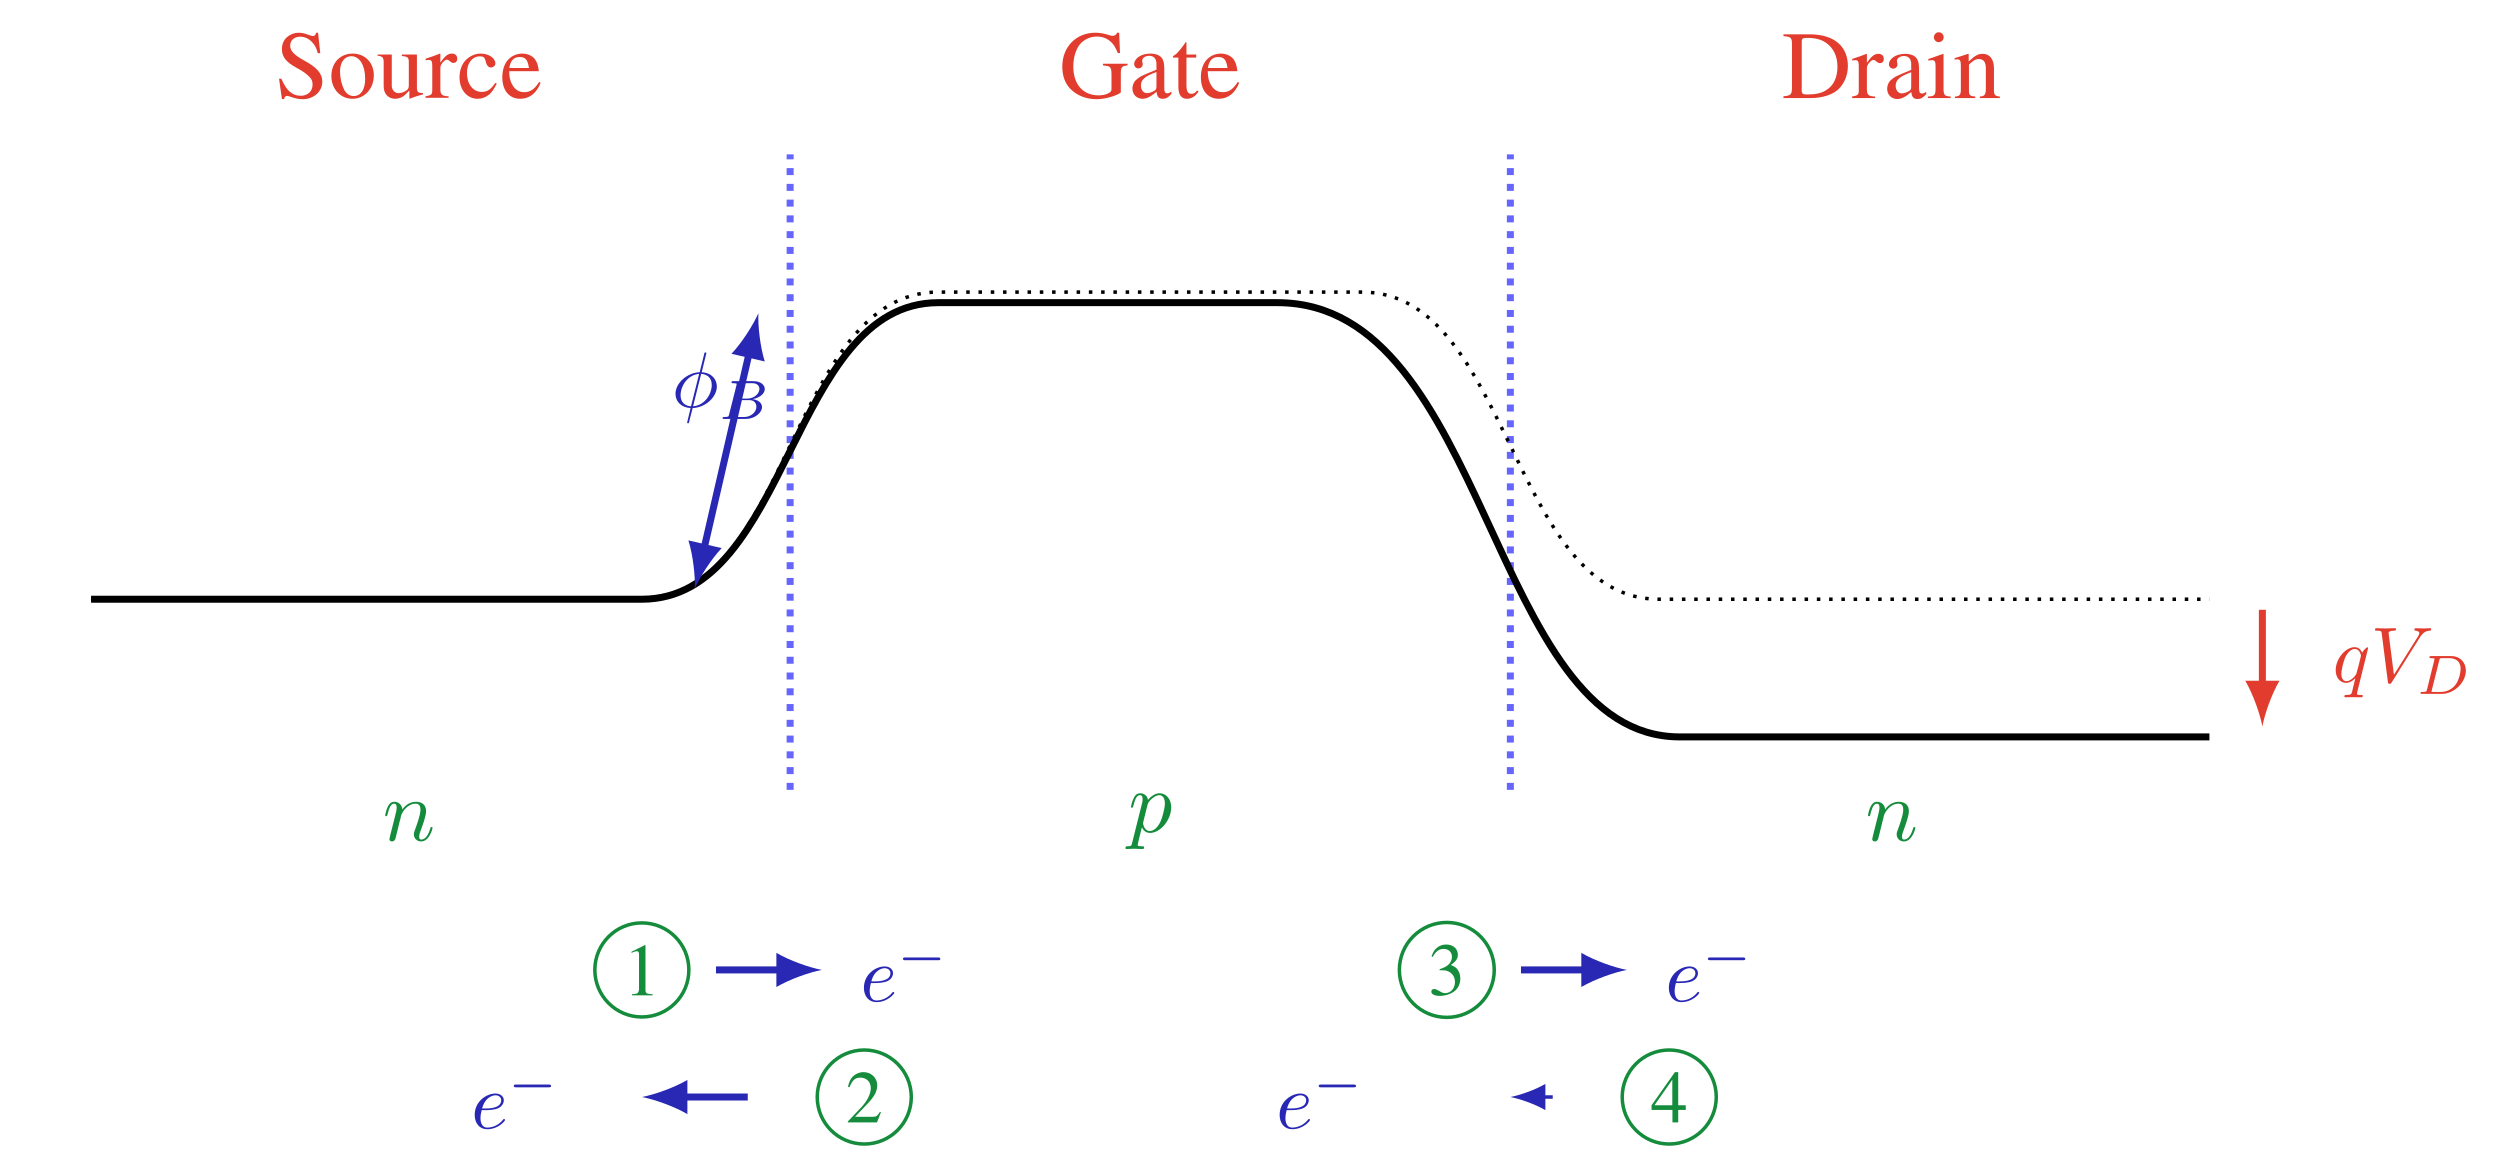
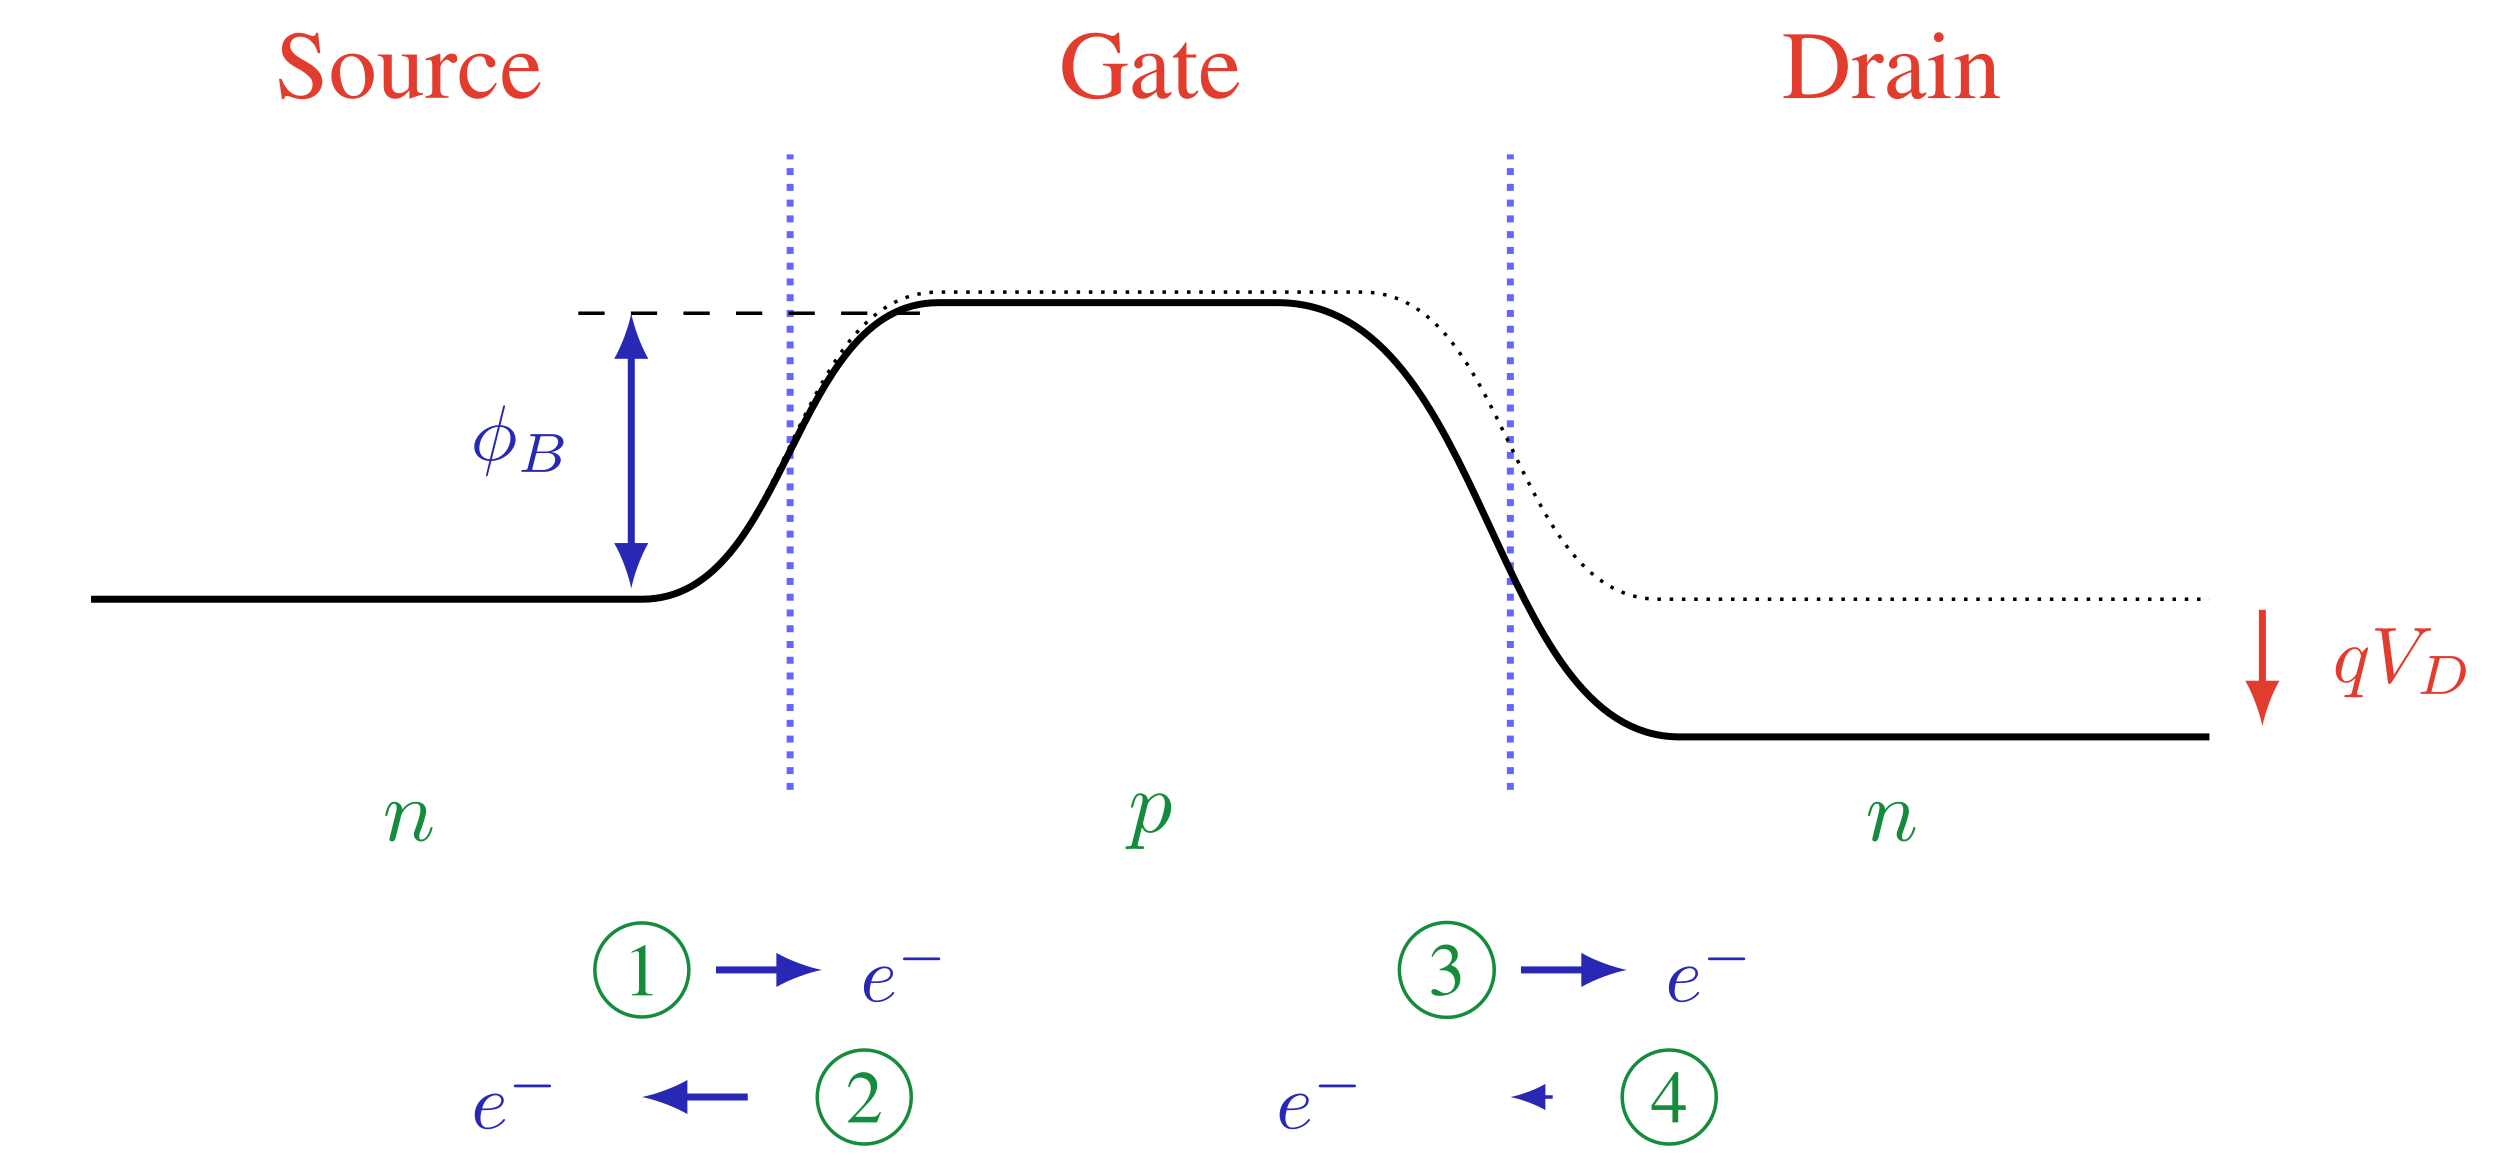
<svg xmlns="http://www.w3.org/2000/svg" xmlns:xlink="http://www.w3.org/1999/xlink" width="284.365pt" height="131.34pt" viewBox="0 0 284.365 131.34">
  <defs>
    <g>
      <g id="glyph-0-0">
        <path d="M 4.047 -3.859 C 4.047 -3.906 4.031 -3.953 3.969 -3.953 C 3.859 -3.953 3.5 -3.594 3.359 -3.344 C 3.156 -3.828 2.812 -3.969 2.516 -3.969 C 1.469 -3.969 0.359 -2.641 0.359 -1.344 C 0.359 -0.453 0.891 0.094 1.547 0.094 C 1.922 0.094 2.281 -0.109 2.594 -0.438 C 2.516 -0.125 2.219 1.078 2.203 1.172 C 2.125 1.422 2.047 1.453 1.547 1.469 C 1.438 1.469 1.344 1.469 1.344 1.641 C 1.344 1.656 1.344 1.734 1.469 1.734 C 1.75 1.734 2.062 1.719 2.359 1.719 C 2.656 1.719 2.984 1.734 3.281 1.734 C 3.328 1.734 3.438 1.734 3.438 1.562 C 3.438 1.469 3.359 1.469 3.203 1.469 C 2.781 1.469 2.781 1.406 2.781 1.312 C 2.781 1.25 2.797 1.203 2.812 1.125 Z M 1.562 -0.094 C 1.031 -0.094 1 -0.797 1 -0.938 C 1 -1.375 1.25 -2.344 1.406 -2.719 C 1.688 -3.391 2.156 -3.766 2.516 -3.766 C 3.109 -3.766 3.234 -3.047 3.234 -2.984 C 3.234 -2.922 2.734 -0.953 2.703 -0.922 C 2.578 -0.672 2.078 -0.094 1.562 -0.094 Z M 1.562 -0.094 " />
      </g>
      <g id="glyph-0-1">
        <path d="M 5.625 -5.109 C 6.078 -5.797 6.453 -5.828 6.781 -5.844 C 6.891 -5.859 6.891 -6.016 6.891 -6.016 C 6.891 -6.094 6.859 -6.125 6.781 -6.125 C 6.547 -6.125 6.281 -6.094 6.047 -6.094 C 5.75 -6.094 5.438 -6.125 5.156 -6.125 C 5.109 -6.125 4.984 -6.125 4.984 -5.953 C 4.984 -5.859 5.062 -5.844 5.125 -5.844 C 5.375 -5.828 5.547 -5.734 5.547 -5.547 C 5.547 -5.422 5.406 -5.219 5.406 -5.203 L 2.656 -0.828 L 2.047 -5.578 C 2.047 -5.734 2.25 -5.844 2.656 -5.844 C 2.797 -5.844 2.891 -5.844 2.891 -6.031 C 2.891 -6.109 2.812 -6.125 2.766 -6.125 C 2.406 -6.125 2.016 -6.094 1.656 -6.094 C 1.484 -6.094 1.312 -6.109 1.156 -6.109 C 1 -6.109 0.828 -6.125 0.672 -6.125 C 0.609 -6.125 0.5 -6.125 0.5 -5.953 C 0.5 -5.844 0.578 -5.844 0.719 -5.844 C 1.234 -5.844 1.234 -5.766 1.266 -5.547 L 1.969 -0.016 C 2 0.172 2.031 0.203 2.156 0.203 C 2.297 0.203 2.328 0.156 2.406 0.031 Z M 5.625 -5.109 " />
      </g>
      <g id="glyph-0-2">
        <path d="M 3.922 -6.016 C 3.922 -6.031 3.953 -6.125 3.953 -6.141 C 3.953 -6.141 3.953 -6.219 3.844 -6.219 C 3.75 -6.219 3.734 -6.203 3.703 -6.047 L 3.188 -3.969 C 1.766 -3.922 0.438 -2.734 0.438 -1.516 C 0.438 -0.656 1.062 0.047 2.156 0.109 C 2.094 0.391 2.031 0.672 1.953 0.953 C 1.844 1.375 1.766 1.719 1.766 1.734 C 1.766 1.828 1.828 1.844 1.859 1.844 C 1.906 1.844 1.922 1.828 1.953 1.797 C 1.969 1.781 2.031 1.562 2.047 1.438 L 2.391 0.109 C 3.844 0.062 5.141 -1.141 5.141 -2.344 C 5.141 -3.062 4.656 -3.891 3.422 -3.969 Z M 2.203 -0.094 C 1.672 -0.109 1.016 -0.438 1.016 -1.328 C 1.016 -2.406 1.797 -3.656 3.125 -3.781 Z M 3.359 -3.781 C 4.047 -3.734 4.562 -3.328 4.562 -2.531 C 4.562 -1.484 3.781 -0.203 2.438 -0.094 Z M 3.359 -3.781 " />
      </g>
      <g id="glyph-0-3">
        <path d="M 1.672 -2.078 C 1.938 -2.078 2.594 -2.094 3.047 -2.281 C 3.672 -2.547 3.719 -3.078 3.719 -3.203 C 3.719 -3.594 3.375 -3.969 2.766 -3.969 C 1.766 -3.969 0.406 -3.094 0.406 -1.531 C 0.406 -0.609 0.938 0.094 1.828 0.094 C 3.109 0.094 3.859 -0.859 3.859 -0.953 C 3.859 -1.016 3.797 -1.078 3.75 -1.078 C 3.703 -1.078 3.688 -1.062 3.625 -0.984 C 2.922 -0.094 1.953 -0.094 1.844 -0.094 C 1.141 -0.094 1.062 -0.859 1.062 -1.141 C 1.062 -1.25 1.062 -1.531 1.203 -2.078 Z M 1.25 -2.266 C 1.609 -3.625 2.531 -3.766 2.766 -3.766 C 3.188 -3.766 3.422 -3.5 3.422 -3.203 C 3.422 -2.266 1.984 -2.266 1.625 -2.266 Z M 1.25 -2.266 " />
      </g>
      <g id="glyph-1-0">
        <path d="M 1.188 -0.484 C 1.141 -0.281 1.125 -0.219 0.641 -0.219 C 0.516 -0.219 0.453 -0.219 0.453 -0.094 C 0.453 0 0.516 0 0.641 0 L 2.875 0 C 4.266 0 5.609 -1.281 5.609 -2.656 C 5.609 -3.562 4.969 -4.297 3.953 -4.297 L 1.672 -4.297 C 1.531 -4.297 1.469 -4.297 1.469 -4.156 C 1.469 -4.062 1.531 -4.062 1.672 -4.062 C 1.766 -4.062 1.797 -4.062 1.906 -4.047 C 2.031 -4.031 2.047 -4.031 2.047 -3.969 C 2.047 -3.953 2.047 -3.922 2.016 -3.828 Z M 2.594 -3.844 C 2.641 -4.047 2.656 -4.062 2.922 -4.062 L 3.719 -4.062 C 4.422 -4.062 5.016 -3.719 5.016 -2.859 C 5.016 -2.719 4.953 -1.625 4.328 -0.906 C 4.078 -0.625 3.531 -0.219 2.766 -0.219 L 1.906 -0.219 C 1.719 -0.219 1.703 -0.234 1.703 -0.281 C 1.703 -0.297 1.703 -0.328 1.734 -0.422 Z M 2.594 -3.844 " />
      </g>
      <g id="glyph-1-1">
        <path d="M 1.188 -0.484 C 1.141 -0.281 1.125 -0.219 0.641 -0.219 C 0.531 -0.219 0.453 -0.219 0.453 -0.094 C 0.453 0 0.531 0 0.641 0 L 3.078 0 C 4.125 0 4.938 -0.719 4.938 -1.344 C 4.938 -1.797 4.531 -2.172 3.859 -2.25 C 4.625 -2.375 5.25 -2.859 5.25 -3.391 C 5.25 -3.875 4.781 -4.297 3.953 -4.297 L 1.672 -4.297 C 1.547 -4.297 1.469 -4.297 1.469 -4.156 C 1.469 -4.062 1.547 -4.062 1.672 -4.062 C 1.672 -4.062 1.797 -4.062 1.906 -4.047 C 2.047 -4.031 2.047 -4.031 2.047 -3.969 C 2.047 -3.953 2.047 -3.922 2.031 -3.828 Z M 2.203 -2.312 L 2.578 -3.844 C 2.625 -4.047 2.641 -4.062 2.906 -4.062 L 3.859 -4.062 C 4.5 -4.062 4.641 -3.641 4.641 -3.406 C 4.641 -2.891 4.062 -2.312 3.234 -2.312 Z M 1.891 -0.219 C 1.703 -0.219 1.703 -0.234 1.703 -0.281 C 1.703 -0.297 1.703 -0.328 1.719 -0.422 L 2.156 -2.141 L 3.484 -2.141 C 4.078 -2.141 4.297 -1.75 4.297 -1.391 C 4.297 -0.766 3.672 -0.219 2.906 -0.219 Z M 1.891 -0.219 " />
      </g>
      <g id="glyph-2-0">
        <path d="M 4.891 -7.406 L 4.672 -7.406 C 4.625 -7.156 4.5 -7.031 4.312 -7.031 C 4.203 -7.031 4.016 -7.078 3.828 -7.156 C 3.422 -7.312 3.016 -7.406 2.672 -7.406 C 2.203 -7.406 1.719 -7.219 1.359 -6.906 C 0.969 -6.562 0.781 -6.094 0.781 -5.531 C 0.781 -4.656 1.266 -4.047 2.484 -3.391 C 3.281 -2.984 3.844 -2.531 4.125 -2.109 C 4.219 -1.969 4.266 -1.734 4.266 -1.484 C 4.266 -0.75 3.719 -0.234 2.922 -0.234 C 1.953 -0.234 1.266 -0.844 0.719 -2.172 L 0.453 -2.172 L 0.781 0.141 L 1.031 0.141 C 1.047 -0.062 1.172 -0.219 1.344 -0.219 C 1.453 -0.219 1.641 -0.172 1.844 -0.094 C 2.266 0.062 2.703 0.156 3.141 0.156 C 4.406 0.156 5.375 -0.719 5.375 -1.844 C 5.375 -2.734 4.781 -3.453 3.328 -4.234 C 2.172 -4.859 1.719 -5.344 1.719 -5.938 C 1.719 -6.531 2.172 -6.953 2.859 -6.953 C 3.359 -6.953 3.812 -6.75 4.188 -6.359 C 4.531 -6 4.688 -5.719 4.859 -5.078 L 5.141 -5.078 Z M 4.891 -7.406 " />
      </g>
      <g id="glyph-2-1">
        <path d="M 2.734 -5.031 C 1.312 -5.031 0.312 -3.984 0.312 -2.469 C 0.312 -1 1.344 0.109 2.719 0.109 C 4.094 0.109 5.141 -1.047 5.141 -2.562 C 5.141 -4 4.141 -5.031 2.734 -5.031 Z M 2.594 -4.734 C 3.516 -4.734 4.156 -3.688 4.156 -2.172 C 4.156 -0.938 3.672 -0.203 2.844 -0.203 C 2.422 -0.203 2.016 -0.453 1.781 -0.891 C 1.484 -1.469 1.297 -2.234 1.297 -3.016 C 1.297 -4.047 1.812 -4.734 2.594 -4.734 Z M 2.594 -4.734 " />
      </g>
      <g id="glyph-2-2">
        <path d="M 5.25 -0.547 L 5.188 -0.547 C 4.688 -0.547 4.562 -0.672 4.562 -1.172 L 4.562 -4.922 L 2.844 -4.922 L 2.844 -4.75 C 3.516 -4.703 3.641 -4.594 3.641 -4.047 L 3.641 -1.484 C 3.641 -1.172 3.594 -1.016 3.438 -0.891 C 3.141 -0.656 2.797 -0.531 2.469 -0.531 C 2.047 -0.531 1.703 -0.891 1.703 -1.359 L 1.703 -4.922 L 0.094 -4.922 L 0.094 -4.781 C 0.625 -4.75 0.781 -4.578 0.781 -4.078 L 0.781 -1.312 C 0.781 -0.453 1.297 0.109 2.109 0.109 C 2.516 0.109 2.938 -0.062 3.234 -0.359 L 3.703 -0.828 L 3.703 0.078 L 3.75 0.094 C 4.297 -0.125 4.688 -0.234 5.25 -0.391 Z M 5.25 -0.547 " />
      </g>
      <g id="glyph-2-3">
        <path d="M 0.078 -4.266 C 0.234 -4.297 0.328 -4.312 0.453 -4.312 C 0.734 -4.312 0.828 -4.141 0.828 -3.656 L 0.828 -0.922 C 0.828 -0.375 0.75 -0.297 0.062 -0.172 L 0.062 0 L 2.688 0 L 2.688 -0.172 C 1.938 -0.203 1.75 -0.359 1.75 -0.984 L 1.75 -3.453 C 1.75 -3.797 2.219 -4.344 2.516 -4.344 C 2.578 -4.344 2.688 -4.297 2.797 -4.188 C 2.984 -4.031 3.094 -3.969 3.234 -3.969 C 3.5 -3.969 3.672 -4.156 3.672 -4.453 C 3.672 -4.812 3.438 -5.031 3.062 -5.031 C 2.609 -5.031 2.297 -4.781 1.75 -4.016 L 1.75 -5.016 L 1.703 -5.031 C 1.125 -4.797 0.719 -4.656 0.078 -4.453 Z M 0.078 -4.266 " />
      </g>
      <g id="glyph-2-4">
        <path d="M 4.359 -1.703 C 3.828 -0.938 3.438 -0.672 2.812 -0.672 C 1.812 -0.672 1.125 -1.562 1.125 -2.812 C 1.125 -3.938 1.719 -4.719 2.609 -4.719 C 3 -4.719 3.141 -4.594 3.25 -4.188 L 3.312 -3.953 C 3.406 -3.641 3.609 -3.453 3.828 -3.453 C 4.125 -3.453 4.359 -3.656 4.359 -3.906 C 4.359 -4.531 3.594 -5.031 2.672 -5.031 C 2.141 -5.031 1.578 -4.812 1.125 -4.422 C 0.578 -3.938 0.281 -3.203 0.281 -2.328 C 0.281 -0.906 1.141 0.109 2.359 0.109 C 2.844 0.109 3.281 -0.062 3.688 -0.406 C 3.969 -0.672 4.188 -0.969 4.516 -1.609 Z M 4.359 -1.703 " />
      </g>
      <g id="glyph-2-5">
        <path d="M 4.469 -1.797 C 3.938 -0.969 3.469 -0.641 2.766 -0.641 C 2.141 -0.641 1.672 -0.969 1.359 -1.594 C 1.156 -2 1.078 -2.359 1.062 -3.031 L 4.438 -3.031 C 4.344 -3.75 4.234 -4.062 3.969 -4.422 C 3.641 -4.812 3.125 -5.031 2.562 -5.031 C 2.016 -5.031 1.5 -4.844 1.078 -4.469 C 0.562 -4.016 0.281 -3.234 0.281 -2.344 C 0.281 -0.828 1.062 0.109 2.328 0.109 C 3.359 0.109 4.188 -0.531 4.641 -1.719 Z M 1.078 -3.391 C 1.203 -4.234 1.578 -4.641 2.25 -4.641 C 2.906 -4.641 3.172 -4.344 3.312 -3.391 Z M 1.078 -3.391 " />
      </g>
      <g id="glyph-2-6">
        <path d="M 7.766 -3.875 L 4.969 -3.875 L 4.969 -3.688 C 5.438 -3.641 5.578 -3.609 5.703 -3.531 C 5.875 -3.422 5.938 -3.172 5.938 -2.703 L 5.938 -0.938 C 5.938 -0.578 5.266 -0.281 4.484 -0.281 C 2.688 -0.281 1.594 -1.531 1.594 -3.578 C 1.594 -4.594 1.906 -5.594 2.391 -6.141 C 2.875 -6.672 3.547 -6.969 4.297 -6.969 C 4.906 -6.969 5.438 -6.766 5.875 -6.359 C 6.203 -6.062 6.375 -5.766 6.656 -5.094 L 6.906 -5.094 L 6.812 -7.406 L 6.578 -7.406 C 6.5 -7.203 6.312 -7.047 6.078 -7.047 C 5.969 -7.047 5.797 -7.078 5.594 -7.156 C 5.109 -7.312 4.594 -7.406 4.109 -7.406 C 1.922 -7.406 0.344 -5.797 0.344 -3.562 C 0.344 -2.484 0.641 -1.672 1.266 -1.016 C 2 -0.266 3.047 0.156 4.25 0.156 C 5.188 0.156 6.562 -0.234 7 -0.609 L 7 -2.844 C 7 -3.484 7.125 -3.625 7.766 -3.688 Z M 7.766 -3.875 " />
      </g>
      <g id="glyph-2-7">
        <path d="M 4.844 -0.719 C 4.656 -0.562 4.531 -0.516 4.359 -0.516 C 4.109 -0.516 4.031 -0.672 4.031 -1.156 L 4.031 -3.281 C 4.031 -3.859 3.969 -4.172 3.812 -4.438 C 3.578 -4.828 3.094 -5.031 2.453 -5.031 C 1.422 -5.031 0.609 -4.5 0.609 -3.812 C 0.609 -3.562 0.828 -3.344 1.078 -3.344 C 1.344 -3.344 1.578 -3.562 1.578 -3.797 C 1.578 -3.844 1.562 -3.906 1.562 -3.969 C 1.531 -4.078 1.516 -4.156 1.516 -4.234 C 1.516 -4.531 1.875 -4.781 2.312 -4.781 C 2.844 -4.781 3.141 -4.453 3.141 -3.859 L 3.141 -3.203 C 1.453 -2.516 1.266 -2.438 0.797 -2.016 C 0.562 -1.797 0.406 -1.422 0.406 -1.062 C 0.406 -0.375 0.891 0.109 1.562 0.109 C 2.031 0.109 2.484 -0.125 3.156 -0.688 C 3.203 -0.125 3.406 0.109 3.859 0.109 C 4.234 0.109 4.453 -0.016 4.844 -0.438 Z M 3.141 -1.344 C 3.141 -1 3.094 -0.906 2.859 -0.781 C 2.594 -0.625 2.297 -0.531 2.062 -0.531 C 1.672 -0.531 1.375 -0.891 1.375 -1.375 L 1.375 -1.406 C 1.375 -2.062 1.812 -2.453 3.141 -2.938 Z M 3.141 -1.344 " />
      </g>
      <g id="glyph-2-8">
        <path d="M 2.797 -4.922 L 1.688 -4.922 L 1.688 -6.203 C 1.688 -6.312 1.672 -6.344 1.609 -6.344 C 1.531 -6.25 1.469 -6.141 1.391 -6.031 C 0.969 -5.438 0.5 -4.906 0.328 -4.859 C 0.203 -4.781 0.141 -4.703 0.141 -4.656 C 0.141 -4.625 0.156 -4.594 0.188 -4.578 L 0.766 -4.578 L 0.766 -1.281 C 0.766 -0.359 1.094 0.109 1.734 0.109 C 2.281 0.109 2.688 -0.156 3.062 -0.719 L 2.906 -0.844 C 2.688 -0.562 2.5 -0.453 2.25 -0.453 C 1.844 -0.453 1.688 -0.75 1.688 -1.453 L 1.688 -4.578 L 2.797 -4.578 Z M 2.797 -4.922 " />
      </g>
      <g id="glyph-2-9">
        <path d="M 1.141 -1.188 C 1.141 -0.406 1 -0.266 0.172 -0.203 L 0.172 0 L 3.281 0 C 4.562 0 5.703 -0.359 6.391 -0.969 C 7.094 -1.625 7.5 -2.594 7.5 -3.656 C 7.5 -4.641 7.172 -5.5 6.578 -6.094 C 5.828 -6.859 4.641 -7.25 3.125 -7.25 L 0.172 -7.25 L 0.172 -7.047 C 1.047 -6.969 1.141 -6.875 1.141 -6.062 Z M 2.25 -6.422 C 2.25 -6.766 2.375 -6.844 2.828 -6.844 C 3.766 -6.844 4.484 -6.672 5 -6.297 C 5.859 -5.703 6.312 -4.766 6.312 -3.578 C 6.312 -2.297 5.859 -1.375 4.969 -0.859 C 4.422 -0.531 3.781 -0.406 2.828 -0.406 C 2.391 -0.406 2.25 -0.5 2.25 -0.859 Z M 2.25 -6.422 " />
      </g>
      <g id="glyph-2-10">
        <path d="M 1.922 -5.031 L 0.219 -4.438 L 0.219 -4.266 L 0.312 -4.281 C 0.438 -4.297 0.578 -4.312 0.672 -4.312 C 0.938 -4.312 1.047 -4.141 1.047 -3.656 L 1.047 -1.125 C 1.047 -0.328 0.938 -0.203 0.172 -0.172 L 0.172 0 L 2.766 0 L 2.766 -0.172 C 2.047 -0.219 1.953 -0.328 1.953 -1.125 L 1.953 -5 Z M 1.406 -7.484 C 1.109 -7.484 0.859 -7.234 0.859 -6.922 C 0.859 -6.609 1.094 -6.359 1.406 -6.359 C 1.719 -6.359 1.969 -6.609 1.969 -6.922 C 1.969 -7.234 1.719 -7.484 1.406 -7.484 Z M 1.406 -7.484 " />
      </g>
      <g id="glyph-2-11">
        <path d="M 0.172 -4.359 C 0.234 -4.391 0.344 -4.406 0.469 -4.406 C 0.781 -4.406 0.875 -4.234 0.875 -3.703 L 0.875 -0.984 C 0.875 -0.359 0.75 -0.203 0.203 -0.172 L 0.203 0 L 2.516 0 L 2.516 -0.172 C 1.953 -0.203 1.797 -0.344 1.797 -0.734 L 1.797 -3.812 C 2.328 -4.297 2.562 -4.438 2.922 -4.438 C 3.469 -4.438 3.719 -4.094 3.719 -3.375 L 3.719 -1.078 C 3.719 -0.391 3.578 -0.203 3.031 -0.172 L 3.031 0 L 5.312 0 L 5.312 -0.172 C 4.781 -0.219 4.641 -0.344 4.641 -0.891 L 4.641 -3.391 C 4.641 -4.422 4.156 -5.031 3.359 -5.031 C 2.844 -5.031 2.516 -4.859 1.766 -4.156 L 1.766 -5.016 L 1.688 -5.031 C 1.156 -4.844 0.781 -4.719 0.172 -4.547 Z M 0.172 -4.359 " />
      </g>
      <g id="glyph-3-0">
        <path d="M 0.875 -0.594 C 0.844 -0.438 0.781 -0.203 0.781 -0.156 C 0.781 0.016 0.922 0.109 1.078 0.109 C 1.203 0.109 1.375 0.031 1.453 -0.172 C 1.453 -0.188 1.578 -0.656 1.641 -0.906 L 1.859 -1.797 C 1.906 -2.031 1.969 -2.25 2.031 -2.469 C 2.062 -2.641 2.141 -2.938 2.156 -2.969 C 2.297 -3.281 2.828 -4.188 3.781 -4.188 C 4.234 -4.188 4.312 -3.812 4.312 -3.484 C 4.312 -2.875 3.828 -1.594 3.672 -1.172 C 3.578 -0.938 3.562 -0.812 3.562 -0.703 C 3.562 -0.234 3.922 0.109 4.391 0.109 C 5.328 0.109 5.688 -1.344 5.688 -1.422 C 5.688 -1.531 5.609 -1.531 5.578 -1.531 C 5.469 -1.531 5.469 -1.5 5.422 -1.344 C 5.219 -0.672 4.891 -0.109 4.406 -0.109 C 4.234 -0.109 4.172 -0.203 4.172 -0.438 C 4.172 -0.688 4.25 -0.922 4.344 -1.141 C 4.531 -1.672 4.953 -2.766 4.953 -3.344 C 4.953 -4 4.531 -4.406 3.812 -4.406 C 2.906 -4.406 2.422 -3.766 2.25 -3.531 C 2.203 -4.094 1.797 -4.406 1.328 -4.406 C 0.875 -4.406 0.688 -4.016 0.594 -3.844 C 0.422 -3.5 0.297 -2.906 0.297 -2.875 C 0.297 -2.766 0.391 -2.766 0.406 -2.766 C 0.516 -2.766 0.516 -2.781 0.578 -3 C 0.75 -3.703 0.953 -4.188 1.312 -4.188 C 1.5 -4.188 1.609 -4.062 1.609 -3.734 C 1.609 -3.516 1.578 -3.406 1.453 -2.891 Z M 0.875 -0.594 " />
      </g>
      <g id="glyph-3-1">
        <path d="M 0.453 1.219 C 0.375 1.562 0.344 1.625 -0.094 1.625 C -0.203 1.625 -0.312 1.625 -0.312 1.812 C -0.312 1.891 -0.266 1.938 -0.188 1.938 C 0.078 1.938 0.375 1.906 0.641 1.906 C 0.984 1.906 1.312 1.938 1.641 1.938 C 1.688 1.938 1.812 1.938 1.812 1.734 C 1.812 1.625 1.719 1.625 1.578 1.625 C 1.078 1.625 1.078 1.562 1.078 1.469 C 1.078 1.344 1.5 -0.281 1.562 -0.531 C 1.688 -0.234 1.969 0.109 2.484 0.109 C 3.641 0.109 4.891 -1.344 4.891 -2.812 C 4.891 -3.75 4.312 -4.406 3.562 -4.406 C 3.062 -4.406 2.578 -4.047 2.25 -3.656 C 2.156 -4.203 1.719 -4.406 1.359 -4.406 C 0.891 -4.406 0.703 -4.016 0.625 -3.844 C 0.438 -3.5 0.312 -2.906 0.312 -2.875 C 0.312 -2.766 0.406 -2.766 0.422 -2.766 C 0.531 -2.766 0.531 -2.781 0.594 -3 C 0.766 -3.703 0.969 -4.188 1.328 -4.188 C 1.5 -4.188 1.641 -4.109 1.641 -3.734 C 1.641 -3.5 1.609 -3.391 1.562 -3.219 Z M 2.203 -3.109 C 2.266 -3.375 2.547 -3.656 2.719 -3.812 C 3.078 -4.109 3.359 -4.188 3.531 -4.188 C 3.922 -4.188 4.172 -3.844 4.172 -3.25 C 4.172 -2.656 3.844 -1.516 3.656 -1.141 C 3.312 -0.438 2.844 -0.109 2.469 -0.109 C 1.812 -0.109 1.688 -0.938 1.688 -1 C 1.688 -1.016 1.688 -1.031 1.719 -1.156 Z M 2.203 -3.109 " />
      </g>
      <g id="glyph-4-0">
        <path d="M 2.469 -5.719 L 0.938 -4.953 L 0.938 -4.828 C 1.047 -4.875 1.141 -4.906 1.172 -4.922 C 1.328 -4.984 1.469 -5.016 1.547 -5.016 C 1.734 -5.016 1.797 -4.891 1.797 -4.625 L 1.797 -0.781 C 1.797 -0.516 1.734 -0.312 1.594 -0.234 C 1.469 -0.156 1.359 -0.141 1 -0.125 L 1 0 L 3.344 0 L 3.344 -0.125 C 2.672 -0.141 2.531 -0.219 2.531 -0.625 L 2.531 -5.703 Z M 2.469 -5.719 " />
      </g>
      <g id="glyph-4-1">
        <path d="M 4.016 -1.156 L 3.906 -1.203 C 3.594 -0.719 3.484 -0.641 3.109 -0.641 L 1.078 -0.641 L 2.5 -2.141 C 3.266 -2.922 3.594 -3.562 3.594 -4.219 C 3.594 -5.078 2.906 -5.719 2.031 -5.719 C 1.562 -5.719 1.125 -5.531 0.797 -5.203 C 0.531 -4.906 0.406 -4.641 0.266 -4.047 L 0.438 -4 C 0.781 -4.828 1.078 -5.094 1.672 -5.094 C 2.375 -5.094 2.859 -4.609 2.859 -3.906 C 2.859 -3.25 2.469 -2.453 1.766 -1.703 L 0.25 -0.109 L 0.25 0 L 3.562 0 Z M 4.016 -1.156 " />
      </g>
      <g id="glyph-4-2">
        <path d="M 1.297 -2.797 C 1.797 -2.797 1.984 -2.781 2.188 -2.703 C 2.719 -2.516 3.047 -2.031 3.047 -1.453 C 3.047 -0.734 2.562 -0.188 1.938 -0.188 C 1.703 -0.188 1.547 -0.25 1.234 -0.453 C 0.969 -0.594 0.828 -0.656 0.688 -0.656 C 0.484 -0.656 0.359 -0.547 0.359 -0.359 C 0.359 -0.062 0.734 0.125 1.328 0.125 C 1.969 0.125 2.641 -0.109 3.047 -0.453 C 3.438 -0.797 3.656 -1.281 3.656 -1.859 C 3.656 -2.281 3.516 -2.688 3.281 -2.953 C 3.109 -3.141 2.953 -3.234 2.578 -3.391 C 3.156 -3.797 3.375 -4.109 3.375 -4.562 C 3.375 -5.25 2.828 -5.719 2.047 -5.719 C 1.625 -5.719 1.25 -5.578 0.953 -5.312 C 0.688 -5.078 0.562 -4.859 0.375 -4.359 L 0.516 -4.312 C 0.859 -4.938 1.234 -5.219 1.766 -5.219 C 2.328 -5.219 2.703 -4.844 2.703 -4.312 C 2.703 -4 2.578 -3.703 2.359 -3.484 C 2.109 -3.234 1.875 -3.109 1.297 -2.906 Z M 1.297 -2.797 " />
      </g>
      <g id="glyph-4-3">
        <path d="M 4 -1.953 L 3.141 -1.953 L 3.141 -5.719 L 2.766 -5.719 L 0.109 -1.953 L 0.109 -1.422 L 2.484 -1.422 L 2.484 0 L 3.141 0 L 3.141 -1.422 L 4 -1.422 Z M 2.469 -1.953 L 0.438 -1.953 L 2.469 -4.859 Z M 2.469 -1.953 " />
      </g>
      <g id="glyph-5-0">
        <path d="M 4.672 -1.422 C 4.781 -1.422 4.922 -1.422 4.922 -1.562 C 4.922 -1.734 4.781 -1.734 4.672 -1.734 L 0.922 -1.734 C 0.828 -1.734 0.672 -1.734 0.672 -1.578 C 0.672 -1.422 0.828 -1.422 0.922 -1.422 Z M 4.672 -1.422 " />
      </g>
    </g>
    <clipPath id="clip-0">
      <path clip-rule="nonzero" d="M 87 113 L 110 113 L 110 131.34 L 87 131.34 Z M 87 113 " />
    </clipPath>
    <clipPath id="clip-1">
      <path clip-rule="nonzero" d="M 178 113 L 201 113 L 201 131.34 L 178 131.34 Z M 178 113 " />
    </clipPath>
  </defs>
  <path fill="none" stroke-width="0.797" stroke-linecap="butt" stroke-linejoin="miter" stroke="rgb(39.999%, 39.999%, 100%)" stroke-opacity="1" stroke-dasharray="0.797 0.996" stroke-miterlimit="10" d="M 79.514 7.229 L 79.514 79.514 " transform="matrix(1, 0, 0, -1, 10.361, 97.073)" />
  <path fill="none" stroke-width="0.797" stroke-linecap="butt" stroke-linejoin="miter" stroke="rgb(39.999%, 39.999%, 100%)" stroke-opacity="1" stroke-dasharray="0.797 0.996" stroke-miterlimit="10" d="M 161.436 7.229 L 161.436 79.514 " transform="matrix(1, 0, 0, -1, 10.361, 97.073)" />
  <path fill="none" stroke-width="0.399" stroke-linecap="butt" stroke-linejoin="miter" stroke="rgb(0%, 0%, 0%)" stroke-opacity="1" stroke-dasharray="0.399 0.996" stroke-miterlimit="10" d="M -0.002 28.913 L 62.647 28.913 C 79.514 28.913 79.514 63.85 96.381 63.85 L 144.569 63.85 C 161.436 63.85 161.436 28.913 178.303 28.913 L 240.952 28.913 " transform="matrix(1, 0, 0, -1, 10.361, 97.073)" />
  <path fill="none" stroke-width="0.797" stroke-linecap="butt" stroke-linejoin="miter" stroke="rgb(0%, 0%, 0%)" stroke-opacity="1" stroke-miterlimit="10" d="M -0.002 28.913 L 62.647 28.913 C 79.514 28.913 79.514 62.647 96.381 62.647 L 134.932 62.647 C 159.026 62.647 159.026 13.253 180.713 13.253 L 240.952 13.253 " transform="matrix(1, 0, 0, -1, 10.361, 97.073)" />
  <path fill="none" stroke-width="0.797" stroke-linecap="butt" stroke-linejoin="miter" stroke="rgb(88.234%, 23.528%, 17.647%)" stroke-opacity="1" stroke-miterlimit="10" d="M 246.975 27.71 L 246.975 19.12 " transform="matrix(1, 0, 0, -1, 10.361, 97.073)" />
  <path fill-rule="nonzero" fill="rgb(88.234%, 23.528%, 17.647%)" fill-opacity="1" d="M 257.336 82.617 C 257.594 81.234 258.371 78.988 259.277 77.434 L 255.391 77.434 C 256.297 78.988 257.074 81.234 257.336 82.617 " />
  <g fill="rgb(88.234%, 23.528%, 17.647%)" fill-opacity="1">
    <use xlink:href="#glyph-0-0" x="265.318" y="77.58" />
  </g>
  <g fill="rgb(88.234%, 23.528%, 17.647%)" fill-opacity="1">
    <use xlink:href="#glyph-0-1" x="269.643" y="77.58" />
  </g>
  <g fill="rgb(88.234%, 23.528%, 17.647%)" fill-opacity="1">
    <use xlink:href="#glyph-1-0" x="274.872" y="78.925" />
  </g>
-   <path fill="none" stroke-width="0.797" stroke-linecap="butt" stroke-linejoin="miter" stroke="rgb(15.685%, 15.685%, 70.589%)" stroke-opacity="1" stroke-miterlimit="10" d="M 69.717 34.663 L 74.85 56.901 " transform="matrix(1, 0, 0, -1, 10.361, 97.073)" />
-   <path fill-rule="nonzero" fill="rgb(15.685%, 15.685%, 70.589%)" fill-opacity="1" d="M 79.031 66.953 C 79.594 65.668 80.855 63.652 82.09 62.344 L 78.305 61.469 C 78.836 63.188 79.09 65.551 79.031 66.953 " />
-   <path fill-rule="nonzero" fill="rgb(15.685%, 15.685%, 70.589%)" fill-opacity="1" d="M 86.262 35.629 C 85.695 36.918 84.434 38.93 83.203 40.242 L 86.988 41.117 C 86.453 39.398 86.203 37.035 86.262 35.629 " />
+   <path fill="none" stroke-width="0.399" stroke-linecap="butt" stroke-linejoin="miter" stroke="rgb(0%, 0%, 0%)" stroke-opacity="1" stroke-dasharray="2.989 2.989" stroke-miterlimit="10" d="M 55.42 61.444 L 96.381 61.444 " transform="matrix(1, 0, 0, -1, 10.361, 97.073)" />
+   <path fill="none" stroke-width="0.797" stroke-linecap="butt" stroke-linejoin="miter" stroke="rgb(15.685%, 15.685%, 70.589%)" stroke-opacity="1" stroke-miterlimit="10" d="M 61.444 34.78 L 61.444 56.78 " transform="matrix(1, 0, 0, -1, 10.361, 97.073)" />
+   <path fill-rule="nonzero" fill="rgb(15.685%, 15.685%, 70.589%)" fill-opacity="1" d="M 71.805 66.953 C 72.062 65.574 72.84 63.328 73.746 61.773 L 69.859 61.773 C 70.766 63.328 71.543 65.574 71.805 66.953 " />
+   <path fill-rule="nonzero" fill="rgb(15.685%, 15.685%, 70.589%)" fill-opacity="1" d="M 71.805 35.629 C 71.543 37.012 70.766 39.258 69.859 40.812 L 73.746 40.812 C 72.84 39.258 72.062 37.012 71.805 35.629 " />
  <g fill="rgb(15.685%, 15.685%, 70.589%)" fill-opacity="1">
-     <use xlink:href="#glyph-0-2" x="76.397" y="46.307" />
+     <use xlink:href="#glyph-0-2" x="53.506" y="52.33" />
  </g>
  <g fill="rgb(15.685%, 15.685%, 70.589%)" fill-opacity="1">
-     <use xlink:href="#glyph-1-1" x="81.739" y="47.652" />
+     <use xlink:href="#glyph-1-1" x="58.848" y="53.675" />
  </g>
  <g fill="rgb(88.234%, 23.528%, 17.647%)" fill-opacity="1">
    <use xlink:href="#glyph-2-0" x="31.287" y="11.127" />
    <use xlink:href="#glyph-2-1" x="37.38" y="11.127" />
    <use xlink:href="#glyph-2-2" x="42.86" y="11.127" />
    <use xlink:href="#glyph-2-3" x="48.339" y="11.127" />
    <use xlink:href="#glyph-2-4" x="51.988" y="11.127" />
    <use xlink:href="#glyph-2-5" x="56.854" y="11.127" />
  </g>
  <g fill="rgb(88.234%, 23.528%, 17.647%)" fill-opacity="1">
    <use xlink:href="#glyph-2-6" x="120.489" y="11.127" />
    <use xlink:href="#glyph-2-7" x="128.401" y="11.127" />
    <use xlink:href="#glyph-2-8" x="133.267" y="11.127" />
    <use xlink:href="#glyph-2-5" x="136.314" y="11.127" />
  </g>
  <g fill="rgb(88.234%, 23.528%, 17.647%)" fill-opacity="1">
    <use xlink:href="#glyph-2-9" x="202.689" y="11.154" />
    <use xlink:href="#glyph-2-3" x="210.601" y="11.154" />
    <use xlink:href="#glyph-2-7" x="214.251" y="11.154" />
    <use xlink:href="#glyph-2-10" x="219.116" y="11.154" />
    <use xlink:href="#glyph-2-11" x="222.163" y="11.154" />
  </g>
  <g fill="rgb(7.841%, 54.903%, 23.528%)" fill-opacity="1">
    <use xlink:href="#glyph-3-0" x="43.513" y="95.604" />
  </g>
  <g fill="rgb(7.841%, 54.903%, 23.528%)" fill-opacity="1">
    <use xlink:href="#glyph-3-1" x="128.328" y="94.635" />
  </g>
  <g fill="rgb(7.841%, 54.903%, 23.528%)" fill-opacity="1">
    <use xlink:href="#glyph-3-0" x="212.176" y="95.604" />
  </g>
  <path fill="none" stroke-width="0.399" stroke-linecap="butt" stroke-linejoin="miter" stroke="rgb(7.841%, 54.903%, 23.528%)" stroke-opacity="1" stroke-miterlimit="10" d="M 67.994 -13.251 C 67.994 -10.298 65.6 -7.904 62.647 -7.904 C 59.694 -7.904 57.299 -10.298 57.299 -13.251 C 57.299 -16.208 59.694 -18.603 62.647 -18.603 C 65.6 -18.603 67.994 -16.208 67.994 -13.251 Z M 67.994 -13.251 " transform="matrix(1, 0, 0, -1, 10.361, 97.073)" />
  <g fill="rgb(7.841%, 54.903%, 23.528%)" fill-opacity="1">
    <use xlink:href="#glyph-4-0" x="70.89" y="113.213" />
  </g>
  <path fill="none" stroke-width="0.797" stroke-linecap="butt" stroke-linejoin="miter" stroke="rgb(15.685%, 15.685%, 70.589%)" stroke-opacity="1" stroke-miterlimit="10" d="M 71.08 -13.251 L 78.463 -13.251 " transform="matrix(1, 0, 0, -1, 10.361, 97.073)" />
  <path fill-rule="nonzero" fill="rgb(15.685%, 15.685%, 70.589%)" fill-opacity="1" d="M 93.488 110.324 C 92.105 110.066 89.863 109.289 88.309 108.383 L 88.309 112.27 C 89.863 111.363 92.105 110.586 93.488 110.324 " />
  <g fill="rgb(15.685%, 15.685%, 70.589%)" fill-opacity="1">
    <use xlink:href="#glyph-0-3" x="97.86" y="113.895" />
  </g>
  <g fill="rgb(15.685%, 15.685%, 70.589%)" fill-opacity="1">
    <use xlink:href="#glyph-5-0" x="102.035" y="110.641" />
  </g>
  <g fill="rgb(15.685%, 15.685%, 70.589%)" fill-opacity="1">
    <use xlink:href="#glyph-0-3" x="53.589" y="128.352" />
  </g>
  <g fill="rgb(15.685%, 15.685%, 70.589%)" fill-opacity="1">
    <use xlink:href="#glyph-5-0" x="57.764" y="125.098" />
  </g>
  <path fill="none" stroke-width="0.797" stroke-linecap="butt" stroke-linejoin="miter" stroke="rgb(15.685%, 15.685%, 70.589%)" stroke-opacity="1" stroke-miterlimit="10" d="M 74.694 -27.708 L 67.311 -27.708 " transform="matrix(1, 0, 0, -1, 10.361, 97.073)" />
  <path fill-rule="nonzero" fill="rgb(15.685%, 15.685%, 70.589%)" fill-opacity="1" d="M 73.008 124.781 C 74.391 125.043 76.633 125.816 78.188 126.727 L 78.188 122.84 C 76.633 123.746 74.391 124.523 73.008 124.781 " />
  <g clip-path="url(#clip-0)">
    <path fill="none" stroke-width="0.399" stroke-linecap="butt" stroke-linejoin="miter" stroke="rgb(7.841%, 54.903%, 23.528%)" stroke-opacity="1" stroke-miterlimit="10" d="M 93.295 -27.708 C 93.295 -24.755 90.901 -22.361 87.948 -22.361 C 84.991 -22.361 82.596 -24.755 82.596 -27.708 C 82.596 -30.661 84.991 -33.056 87.948 -33.056 C 90.901 -33.056 93.295 -30.661 93.295 -27.708 Z M 93.295 -27.708 " transform="matrix(1, 0, 0, -1, 10.361, 97.073)" />
  </g>
  <g fill="rgb(7.841%, 54.903%, 23.528%)" fill-opacity="1">
    <use xlink:href="#glyph-4-1" x="96.189" y="127.67" />
  </g>
  <path fill="none" stroke-width="0.399" stroke-linecap="butt" stroke-linejoin="miter" stroke="rgb(7.841%, 54.903%, 23.528%)" stroke-opacity="1" stroke-miterlimit="10" d="M 159.604 -13.251 C 159.604 -10.271 157.19 -7.853 154.209 -7.853 C 151.225 -7.853 148.811 -10.271 148.811 -13.251 C 148.811 -16.232 151.225 -18.65 154.209 -18.65 C 157.19 -18.65 159.604 -16.232 159.604 -13.251 Z M 159.604 -13.251 " transform="matrix(1, 0, 0, -1, 10.361, 97.073)" />
  <g fill="rgb(7.841%, 54.903%, 23.528%)" fill-opacity="1">
    <use xlink:href="#glyph-4-2" x="162.45" y="113.154" />
  </g>
  <path fill="none" stroke-width="0.797" stroke-linecap="butt" stroke-linejoin="miter" stroke="rgb(15.685%, 15.685%, 70.589%)" stroke-opacity="1" stroke-miterlimit="10" d="M 162.643 -13.251 L 170.026 -13.251 " transform="matrix(1, 0, 0, -1, 10.361, 97.073)" />
  <path fill-rule="nonzero" fill="rgb(15.685%, 15.685%, 70.589%)" fill-opacity="1" d="M 185.051 110.324 C 183.668 110.066 181.422 109.289 179.867 108.383 L 179.867 112.27 C 181.422 111.363 183.668 110.586 185.051 110.324 " />
  <g fill="rgb(15.685%, 15.685%, 70.589%)" fill-opacity="1">
    <use xlink:href="#glyph-0-3" x="189.42" y="113.895" />
  </g>
  <g fill="rgb(15.685%, 15.685%, 70.589%)" fill-opacity="1">
    <use xlink:href="#glyph-5-0" x="193.595" y="110.641" />
  </g>
  <g fill="rgb(15.685%, 15.685%, 70.589%)" fill-opacity="1">
    <use xlink:href="#glyph-0-3" x="145.148" y="128.352" />
  </g>
  <g fill="rgb(15.685%, 15.685%, 70.589%)" fill-opacity="1">
    <use xlink:href="#glyph-5-0" x="149.323" y="125.098" />
  </g>
  <path fill="none" stroke-width="0.399" stroke-linecap="butt" stroke-linejoin="miter" stroke="rgb(15.685%, 15.685%, 70.589%)" stroke-opacity="1" stroke-miterlimit="10" d="M 166.256 -27.708 L 165.022 -27.708 " transform="matrix(1, 0, 0, -1, 10.361, 97.073)" />
  <path fill-rule="nonzero" fill="rgb(15.685%, 15.685%, 70.589%)" fill-opacity="1" d="M 171.797 124.781 C 172.859 124.98 174.586 125.578 175.781 126.277 L 175.781 123.289 C 174.586 123.984 172.859 124.582 171.797 124.781 " />
  <g clip-path="url(#clip-1)">
    <path fill="none" stroke-width="0.399" stroke-linecap="butt" stroke-linejoin="miter" stroke="rgb(7.841%, 54.903%, 23.528%)" stroke-opacity="1" stroke-miterlimit="10" d="M 184.858 -27.708 C 184.858 -24.755 182.463 -22.361 179.506 -22.361 C 176.553 -22.361 174.159 -24.755 174.159 -27.708 C 174.159 -30.661 176.553 -33.056 179.506 -33.056 C 182.463 -33.056 184.858 -30.661 184.858 -27.708 Z M 184.858 -27.708 " transform="matrix(1, 0, 0, -1, 10.361, 97.073)" />
  </g>
  <g fill="rgb(7.841%, 54.903%, 23.528%)" fill-opacity="1">
    <use xlink:href="#glyph-4-3" x="187.749" y="127.67" />
  </g>
</svg>
